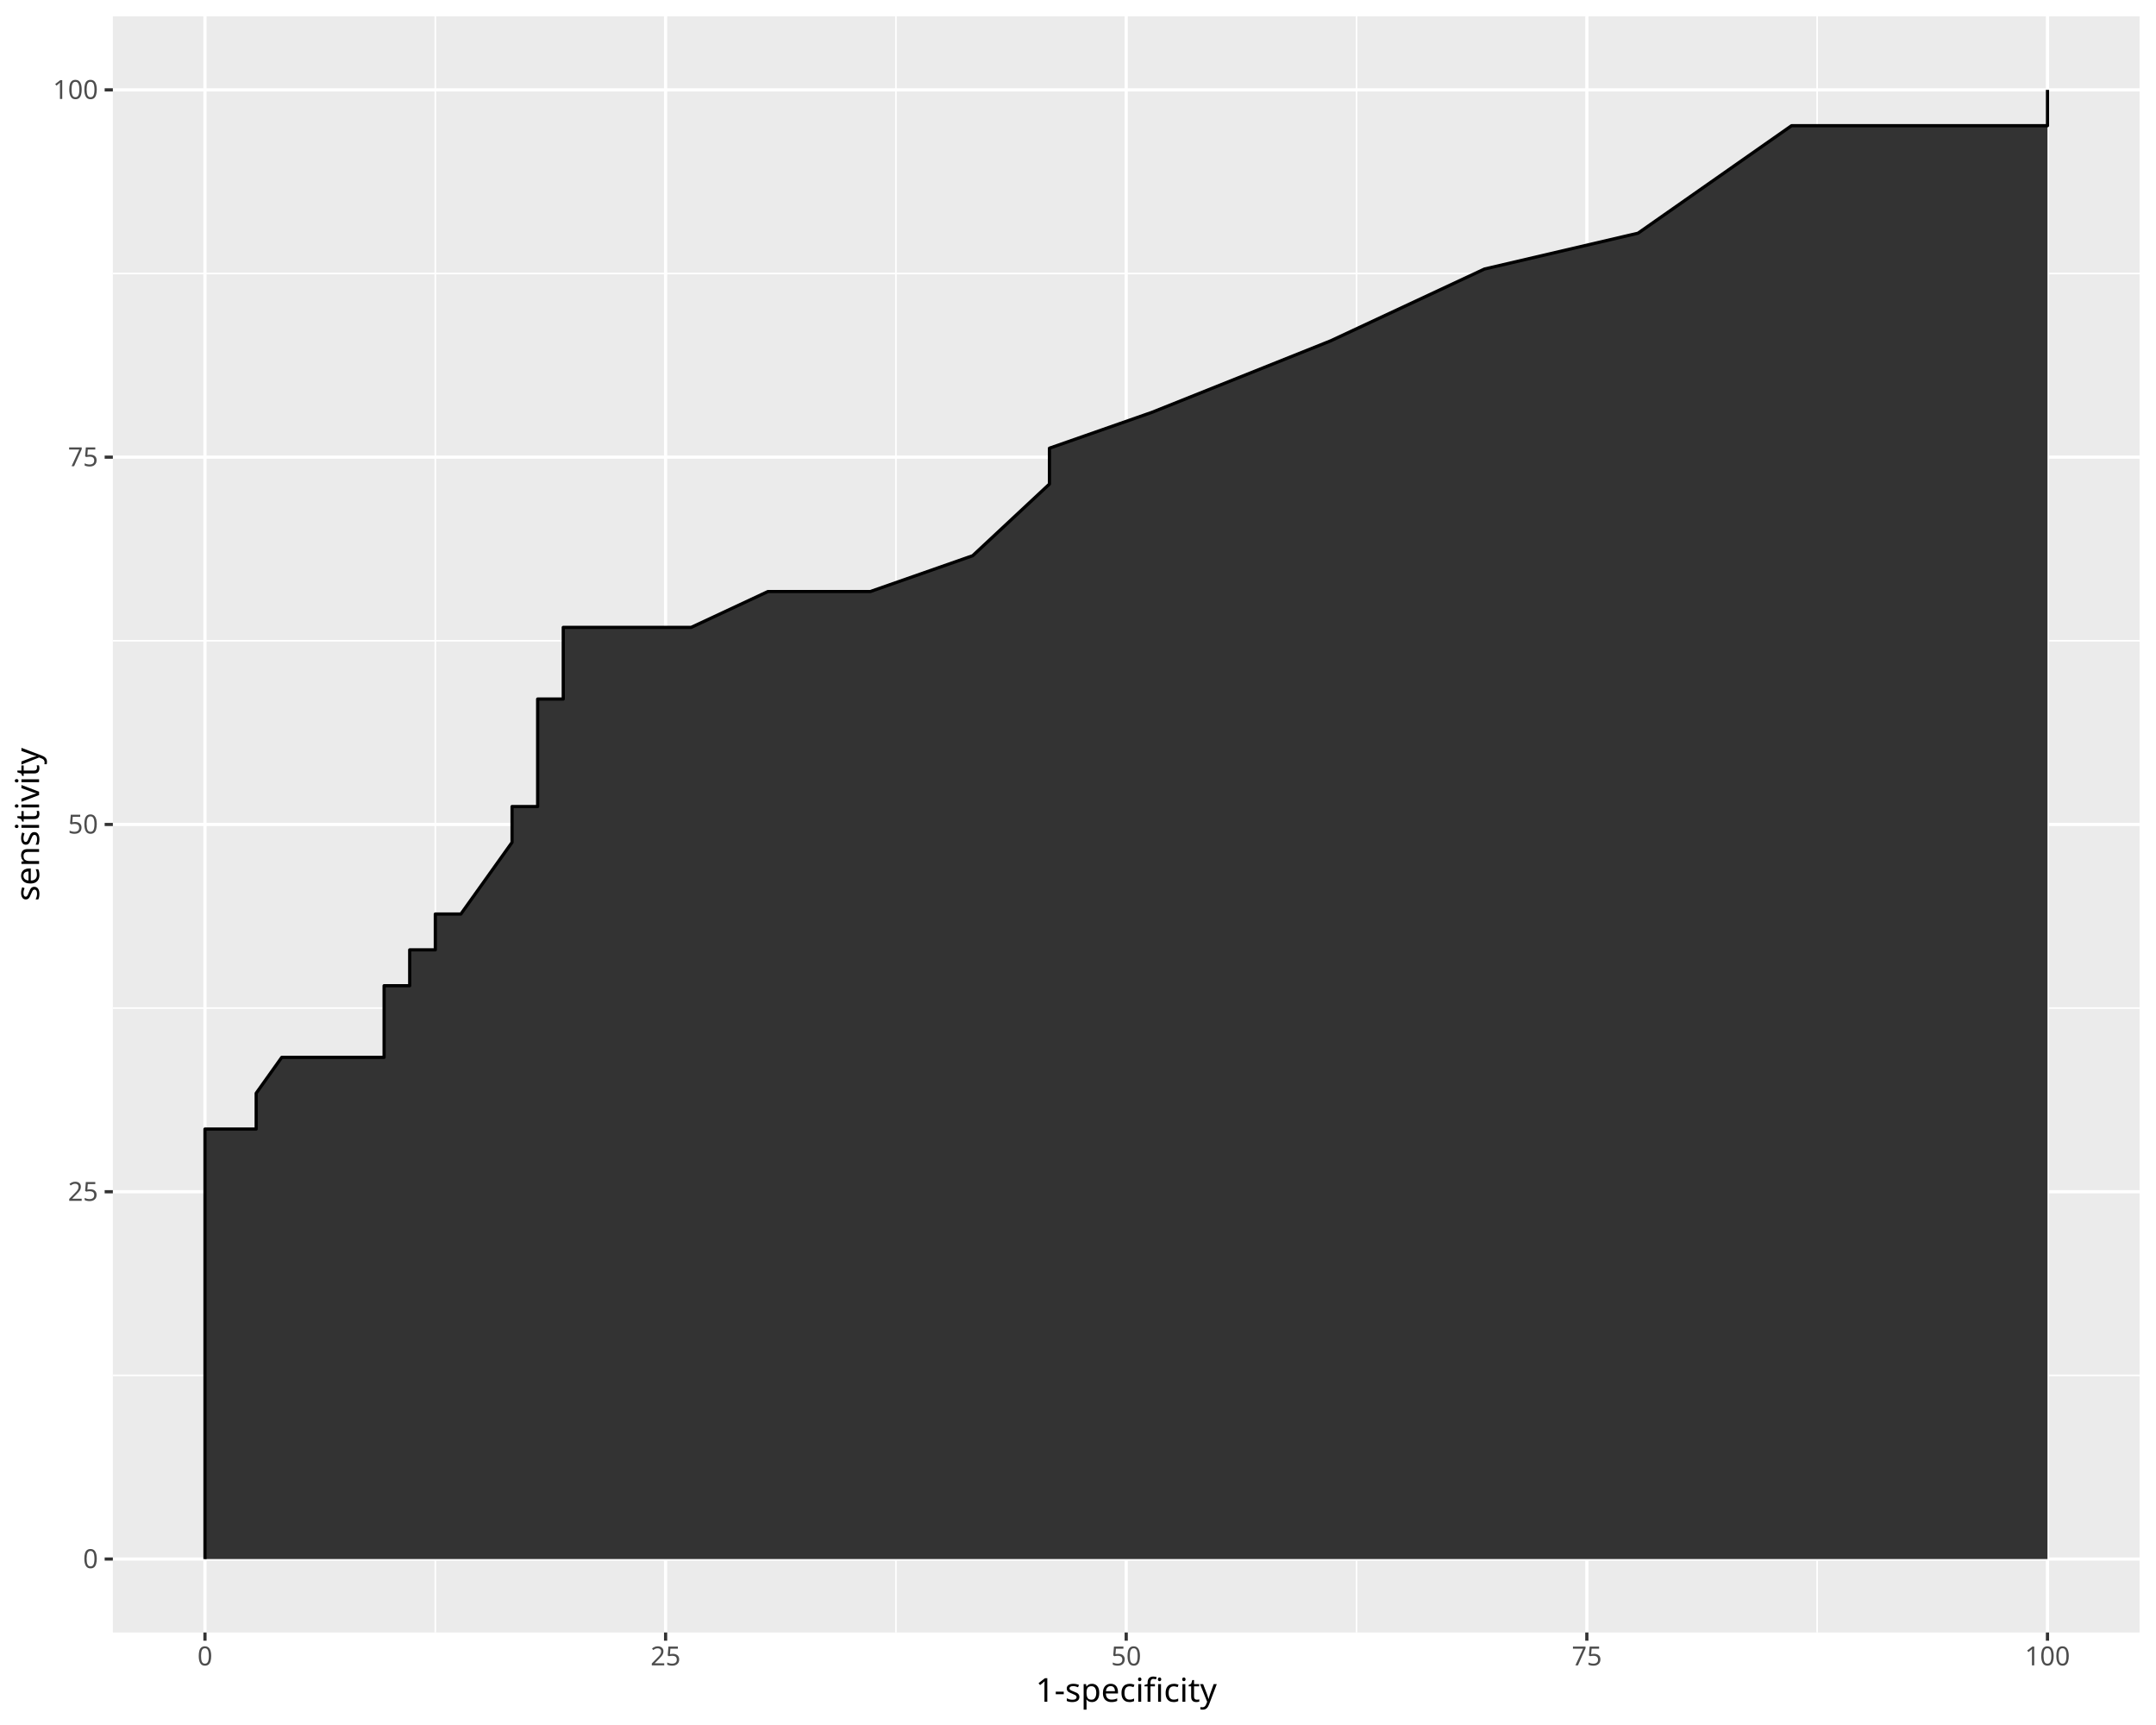
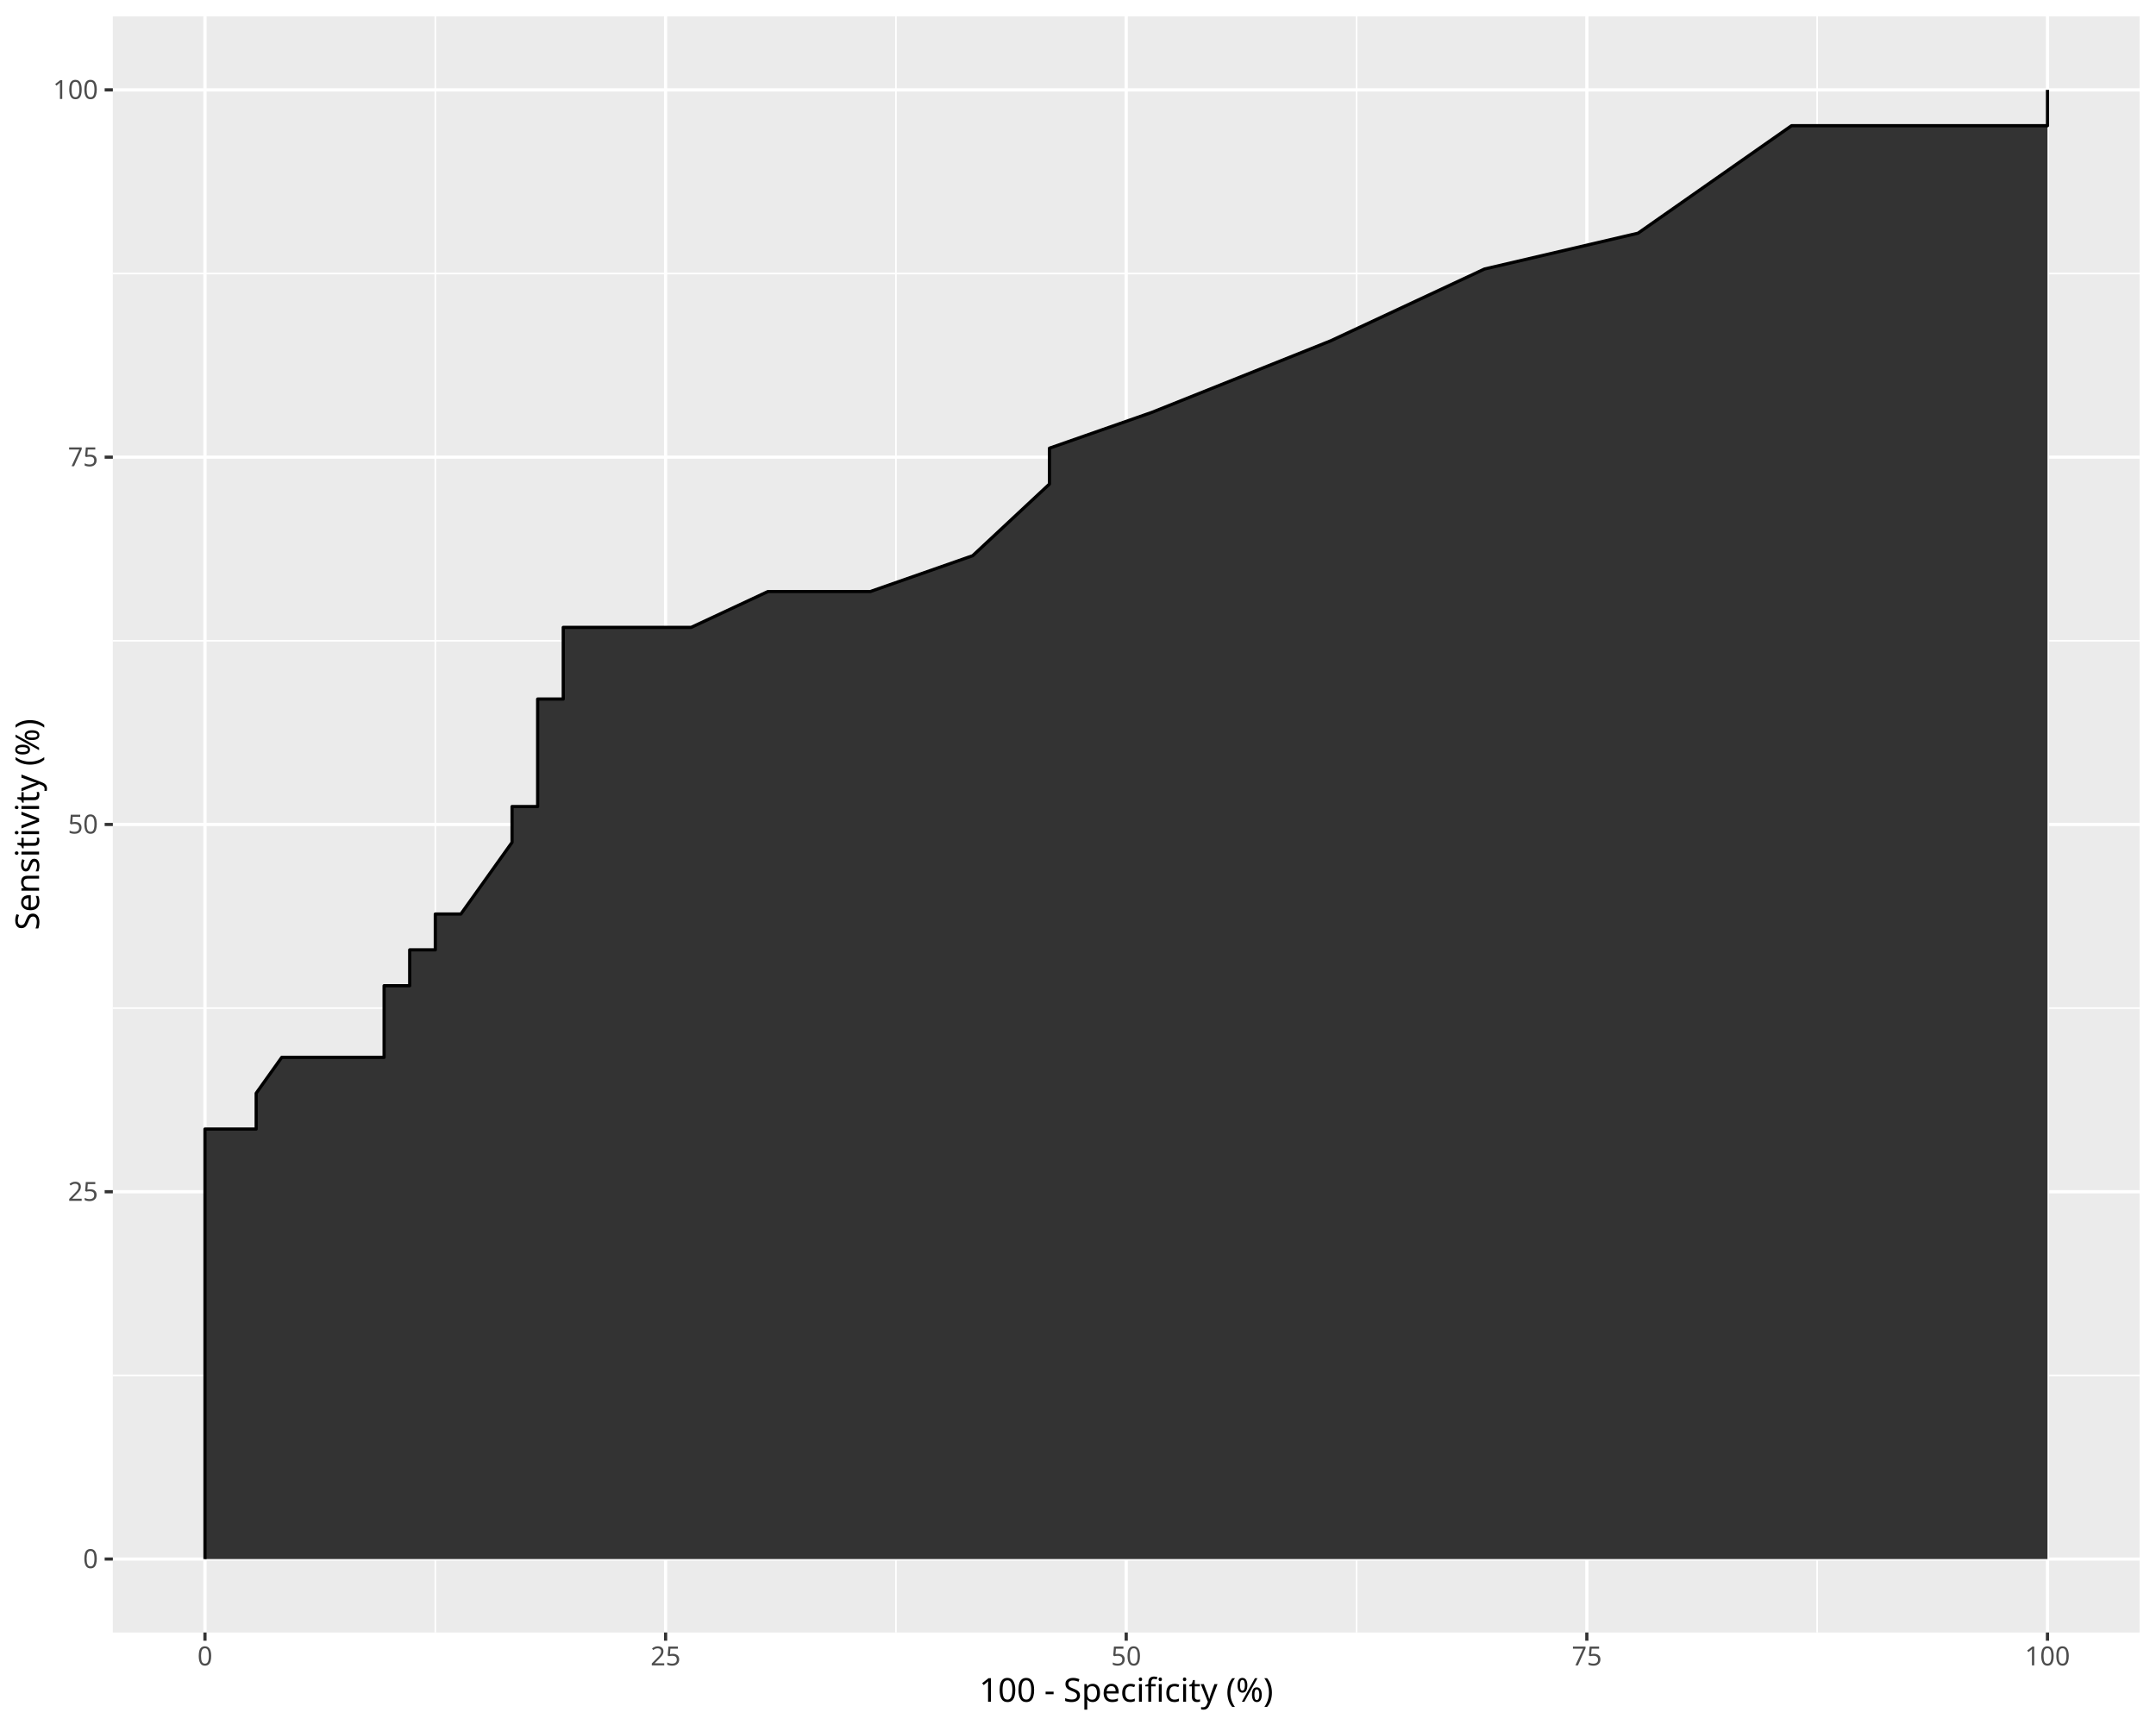
<svg xmlns="http://www.w3.org/2000/svg" class="svglite" data-engine-version="2.0" width="720.00pt" height="576.00pt" viewBox="0 0 720.00 576.00">
  <defs>
    <style type="text/css">
    .svglite line, .svglite polyline, .svglite polygon, .svglite path, .svglite rect, .svglite circle {
      fill: none;
      stroke: #000000;
      stroke-linecap: round;
      stroke-linejoin: round;
      stroke-miterlimit: 10.00;
    }
  </style>
  </defs>
  <rect width="100%" height="100%" style="stroke: none; fill: #FFFFFF;" />
  <defs>
    <clipPath id="cpMC4wMHw3MjAuMDB8MC4wMHw1NzYuMDA=">
      <rect x="0.00" y="0.00" width="720.00" height="576.00" />
    </clipPath>
  </defs>
  <g clip-path="url(#cpMC4wMHw3MjAuMDB8MC4wMHw1NzYuMDA=)">
    <rect x="0.00" y="0.00" width="720.00" height="576.00" style="stroke-width: 1.07; stroke: #FFFFFF; fill: #FFFFFF;" />
  </g>
  <defs>
    <clipPath id="cpMzcuNjl8NzE0LjUyfDUuNDh8NTQ1LjEx">
      <rect x="37.69" y="5.48" width="676.83" height="539.63" />
    </clipPath>
  </defs>
  <g clip-path="url(#cpMzcuNjl8NzE0LjUyfDUuNDh8NTQ1LjEx)">
    <rect x="37.69" y="5.48" width="676.83" height="539.63" style="stroke-width: 1.07; stroke: none; fill: #EBEBEB;" />
    <polyline points="37.69,459.26 714.52,459.26 " style="stroke-width: 0.53; stroke: #FFFFFF; stroke-linecap: butt;" />
    <polyline points="37.69,336.62 714.52,336.62 " style="stroke-width: 0.53; stroke: #FFFFFF; stroke-linecap: butt;" />
    <polyline points="37.69,213.97 714.52,213.97 " style="stroke-width: 0.53; stroke: #FFFFFF; stroke-linecap: butt;" />
    <polyline points="37.69,91.33 714.52,91.33 " style="stroke-width: 0.53; stroke: #FFFFFF; stroke-linecap: butt;" />
    <polyline points="145.37,545.11 145.37,5.48 " style="stroke-width: 0.53; stroke: #FFFFFF; stroke-linecap: butt;" />
    <polyline points="299.19,545.11 299.19,5.48 " style="stroke-width: 0.53; stroke: #FFFFFF; stroke-linecap: butt;" />
    <polyline points="453.02,545.11 453.02,5.48 " style="stroke-width: 0.53; stroke: #FFFFFF; stroke-linecap: butt;" />
    <polyline points="606.84,545.11 606.84,5.48 " style="stroke-width: 0.53; stroke: #FFFFFF; stroke-linecap: butt;" />
    <polyline points="37.69,520.58 714.52,520.58 " style="stroke-width: 1.07; stroke: #FFFFFF; stroke-linecap: butt;" />
    <polyline points="37.69,397.94 714.52,397.94 " style="stroke-width: 1.07; stroke: #FFFFFF; stroke-linecap: butt;" />
    <polyline points="37.69,275.30 714.52,275.30 " style="stroke-width: 1.07; stroke: #FFFFFF; stroke-linecap: butt;" />
    <polyline points="37.69,152.65 714.52,152.65 " style="stroke-width: 1.07; stroke: #FFFFFF; stroke-linecap: butt;" />
    <polyline points="37.69,30.01 714.52,30.01 " style="stroke-width: 1.07; stroke: #FFFFFF; stroke-linecap: butt;" />
    <polyline points="68.45,545.11 68.45,5.48 " style="stroke-width: 1.07; stroke: #FFFFFF; stroke-linecap: butt;" />
    <polyline points="222.28,545.11 222.28,5.48 " style="stroke-width: 1.07; stroke: #FFFFFF; stroke-linecap: butt;" />
    <polyline points="376.10,545.11 376.10,5.48 " style="stroke-width: 1.07; stroke: #FFFFFF; stroke-linecap: butt;" />
    <polyline points="529.93,545.11 529.93,5.48 " style="stroke-width: 1.07; stroke: #FFFFFF; stroke-linecap: butt;" />
    <polyline points="683.76,545.11 683.76,5.48 " style="stroke-width: 1.07; stroke: #FFFFFF; stroke-linecap: butt;" />
    <polygon points="68.45,520.58 68.45,508.62 68.45,496.65 68.45,484.69 68.45,472.72 68.45,460.76 68.45,448.79 68.45,424.86 68.45,412.90 68.45,400.93 68.45,388.97 68.45,377.00 85.55,377.00 85.55,365.04 94.09,353.07 111.18,353.07 119.73,353.07 128.27,353.07 128.27,329.14 136.82,329.14 136.82,317.17 145.37,317.17 145.37,305.21 153.91,305.21 162.46,293.24 171.00,281.28 171.00,269.31 179.55,269.31 179.55,257.35 179.55,245.38 179.55,233.42 188.10,233.42 188.10,221.45 188.10,209.49 205.19,209.49 213.73,209.49 230.82,209.49 256.46,197.52 290.65,197.52 324.83,185.56 350.47,161.63 350.47,149.66 384.65,137.70 444.47,113.77 495.75,89.83 547.02,77.87 598.30,41.97 615.39,41.97 641.03,41.97 683.76,41.97 683.76,30.01 683.76,520.58 " style="stroke-width: 1.07; stroke: none; stroke-linecap: butt; fill: #333333;" />
    <polyline points="68.45,520.58 68.45,508.62 68.45,496.65 68.45,484.69 68.45,472.72 68.45,460.76 68.45,448.79 68.45,424.86 68.45,412.90 68.45,400.93 68.45,388.97 68.45,377.00 85.55,377.00 85.55,365.04 94.09,353.07 111.18,353.07 119.73,353.07 128.27,353.07 128.27,329.14 136.82,329.14 136.82,317.17 145.37,317.17 145.37,305.21 153.91,305.21 162.46,293.24 171.00,281.28 171.00,269.31 179.55,269.31 179.55,257.35 179.55,245.38 179.55,233.42 188.10,233.42 188.10,221.45 188.10,209.49 205.19,209.49 213.73,209.49 230.82,209.49 256.46,197.52 290.65,197.52 324.83,185.56 350.47,161.63 350.47,149.66 384.65,137.70 444.47,113.77 495.75,89.83 547.02,77.87 598.30,41.97 615.39,41.97 641.03,41.97 683.76,41.97 683.76,30.01 " style="stroke-width: 1.07; stroke-linecap: butt;" />
  </g>
  <g clip-path="url(#cpMC4wMHw3MjAuMDB8MC4wMHw1NzYuMDA=)">
    <text x="32.76" y="523.61" text-anchor="end" style="font-size: 8.80px; fill: #4D4D4D; font-family: sans;" textLength="4.89px" lengthAdjust="spacingAndGlyphs">0</text>
    <text x="32.76" y="400.97" text-anchor="end" style="font-size: 8.80px; fill: #4D4D4D; font-family: sans;" textLength="9.79px" lengthAdjust="spacingAndGlyphs">25</text>
    <text x="32.76" y="278.32" text-anchor="end" style="font-size: 8.80px; fill: #4D4D4D; font-family: sans;" textLength="9.79px" lengthAdjust="spacingAndGlyphs">50</text>
    <text x="32.76" y="155.68" text-anchor="end" style="font-size: 8.80px; fill: #4D4D4D; font-family: sans;" textLength="9.79px" lengthAdjust="spacingAndGlyphs">75</text>
    <text x="32.76" y="33.04" text-anchor="end" style="font-size: 8.80px; fill: #4D4D4D; font-family: sans;" textLength="14.68px" lengthAdjust="spacingAndGlyphs">100</text>
    <polyline points="34.95,520.58 37.69,520.58 " style="stroke-width: 1.07; stroke: #333333; stroke-linecap: butt;" />
    <polyline points="34.95,397.94 37.69,397.94 " style="stroke-width: 1.07; stroke: #333333; stroke-linecap: butt;" />
    <polyline points="34.95,275.30 37.69,275.30 " style="stroke-width: 1.07; stroke: #333333; stroke-linecap: butt;" />
    <polyline points="34.95,152.65 37.69,152.65 " style="stroke-width: 1.07; stroke: #333333; stroke-linecap: butt;" />
    <polyline points="34.95,30.01 37.69,30.01 " style="stroke-width: 1.07; stroke: #333333; stroke-linecap: butt;" />
    <polyline points="68.45,547.85 68.45,545.11 " style="stroke-width: 1.07; stroke: #333333; stroke-linecap: butt;" />
    <polyline points="222.28,547.85 222.28,545.11 " style="stroke-width: 1.07; stroke: #333333; stroke-linecap: butt;" />
    <polyline points="376.10,547.85 376.10,545.11 " style="stroke-width: 1.07; stroke: #333333; stroke-linecap: butt;" />
    <polyline points="529.93,547.85 529.93,545.11 " style="stroke-width: 1.07; stroke: #333333; stroke-linecap: butt;" />
    <polyline points="683.76,547.85 683.76,545.11 " style="stroke-width: 1.07; stroke: #333333; stroke-linecap: butt;" />
    <text x="68.45" y="556.10" text-anchor="middle" style="font-size: 8.80px; fill: #4D4D4D; font-family: sans;" textLength="4.89px" lengthAdjust="spacingAndGlyphs">0</text>
    <text x="222.28" y="556.10" text-anchor="middle" style="font-size: 8.80px; fill: #4D4D4D; font-family: sans;" textLength="9.79px" lengthAdjust="spacingAndGlyphs">25</text>
    <text x="376.10" y="556.10" text-anchor="middle" style="font-size: 8.80px; fill: #4D4D4D; font-family: sans;" textLength="9.79px" lengthAdjust="spacingAndGlyphs">50</text>
    <text x="529.93" y="556.10" text-anchor="middle" style="font-size: 8.80px; fill: #4D4D4D; font-family: sans;" textLength="9.79px" lengthAdjust="spacingAndGlyphs">75</text>
    <text x="683.76" y="556.10" text-anchor="middle" style="font-size: 8.80px; fill: #4D4D4D; font-family: sans;" textLength="14.68px" lengthAdjust="spacingAndGlyphs">100</text>
-     <text x="376.10" y="568.24" text-anchor="middle" style="font-size: 11.00px; font-family: sans;" textLength="57.47px" lengthAdjust="spacingAndGlyphs">1-specificity</text>
-     <text transform="translate(13.05,275.30) rotate(-90)" text-anchor="middle" style="font-size: 11.00px; font-family: sans;" textLength="47.69px" lengthAdjust="spacingAndGlyphs">sensitivity</text>
+     <text x="376.10" y="568.24" text-anchor="middle" style="font-size: 11.00px; font-family: sans;" textLength="97.82px" lengthAdjust="spacingAndGlyphs">100 - Specificity (%)</text>
+     <text transform="translate(13.05,275.30) rotate(-90)" text-anchor="middle" style="font-size: 11.00px; font-family: sans;" textLength="69.69px" lengthAdjust="spacingAndGlyphs">Sensitivity (%)</text>
  </g>
</svg>
